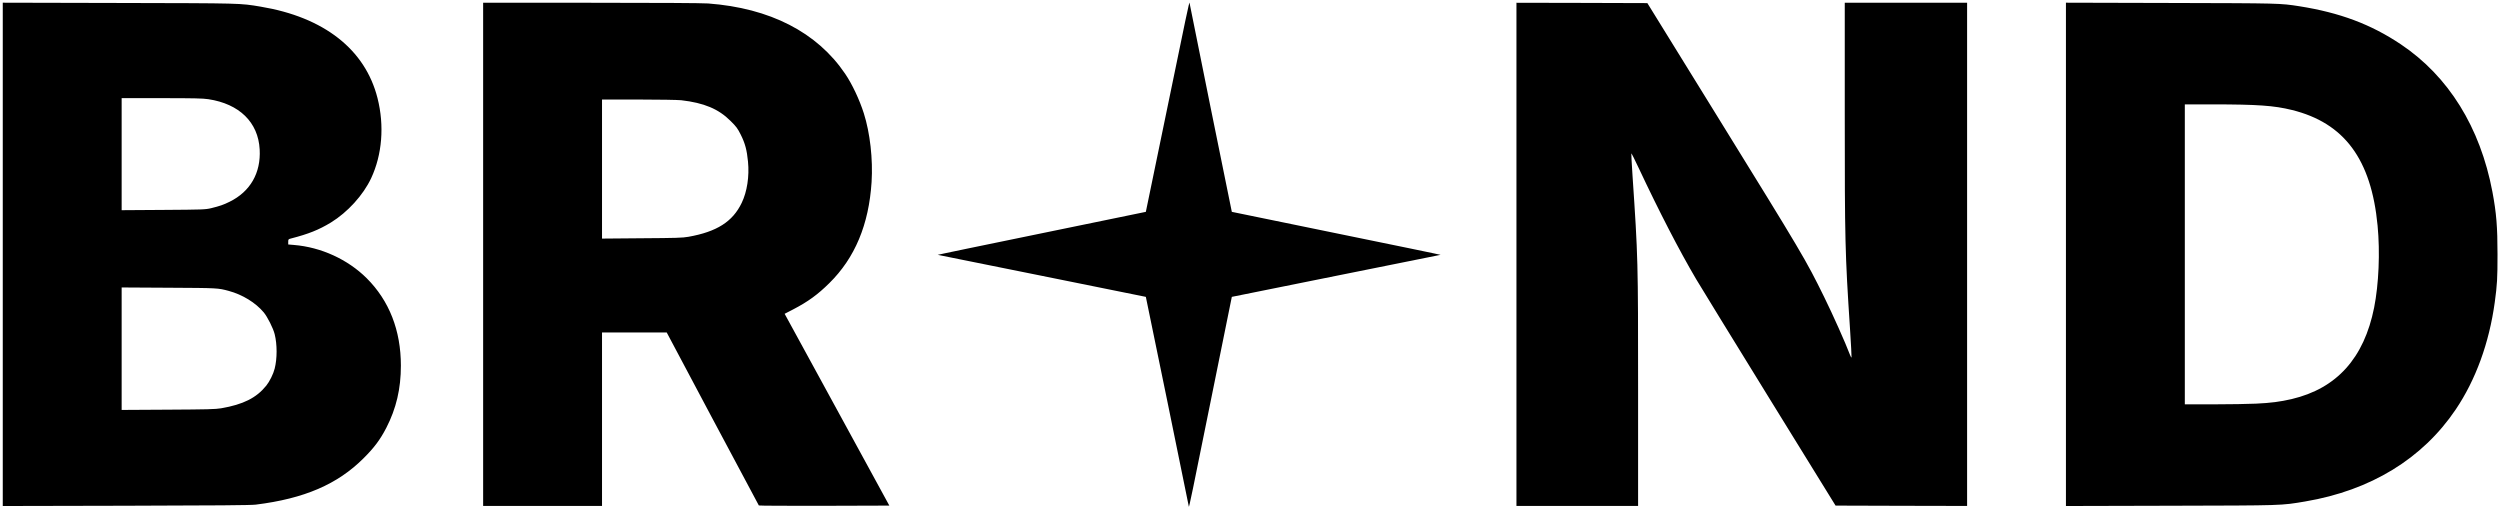
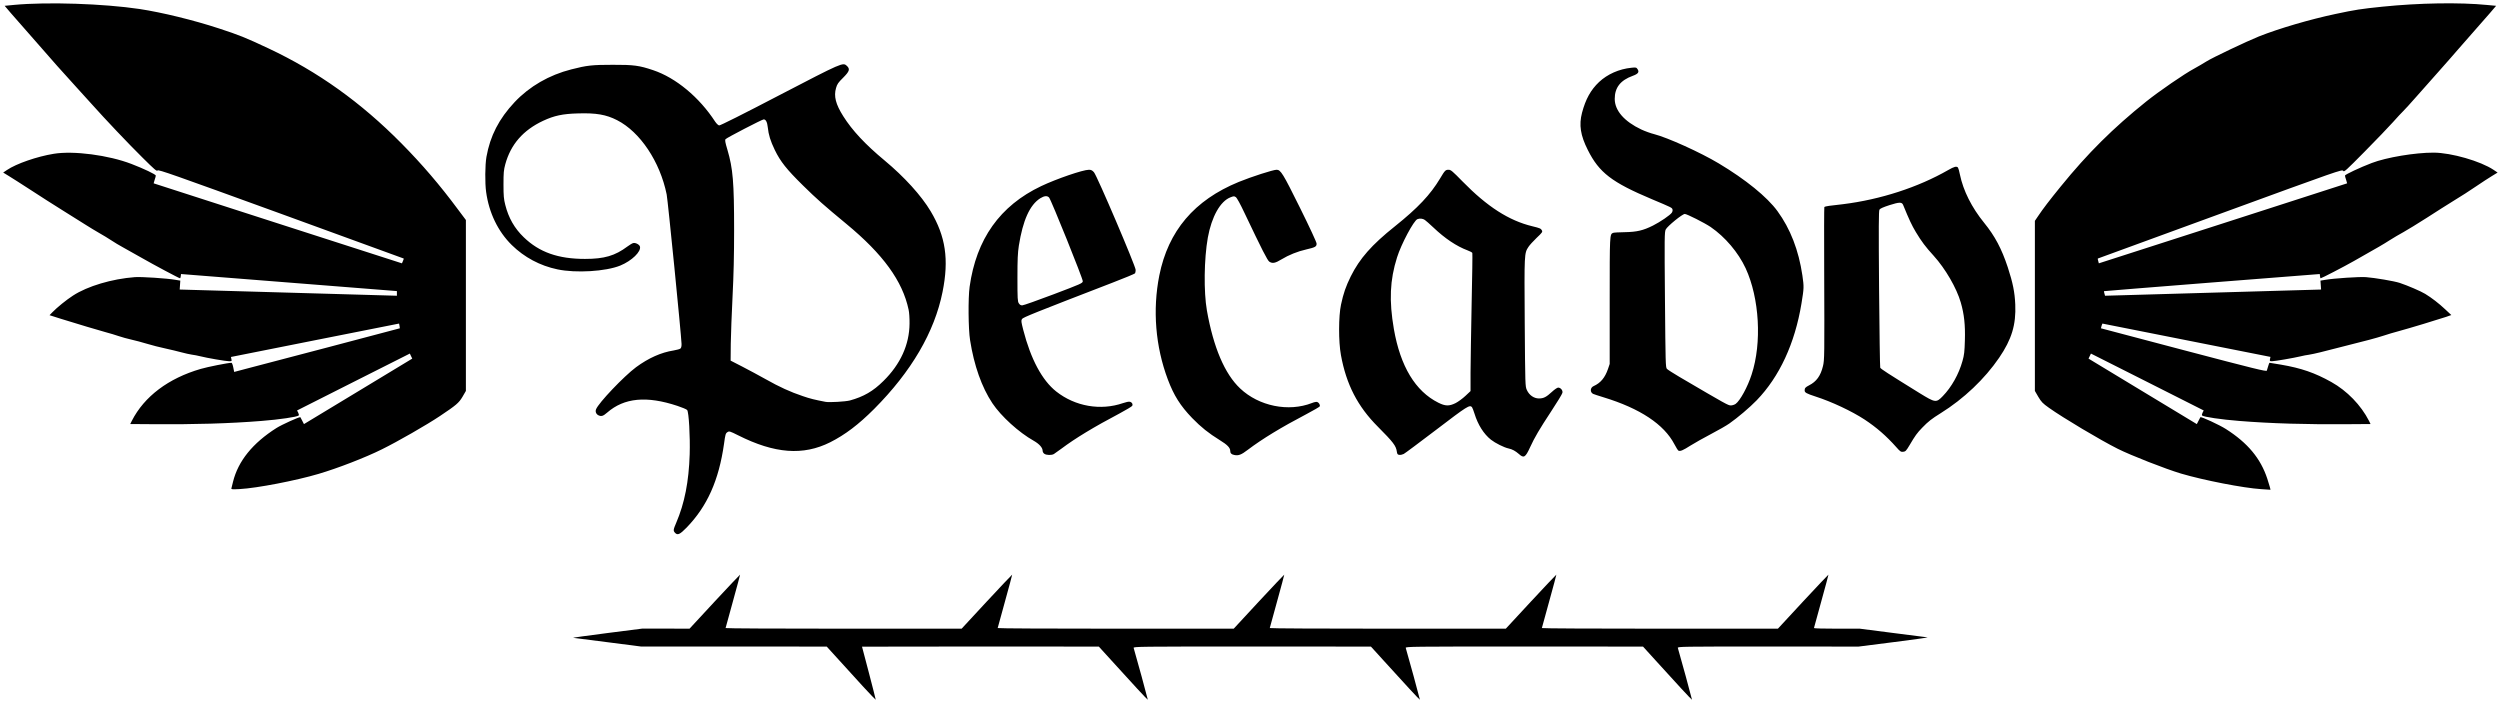
- <svg xmlns="http://www.w3.org/2000/svg" viewBox="0 0 3617 736">
-   <path fill="currentColor" fill-rule="evenodd" d="M1720 732.9C1720 731.9 1658 429.7 1657.8 429.5C1657.6 429.4 1590 415.7 1507.5 399.1C1425 382.5 1357.2 368.8 1356.7 368.7C1356.3 368.6 1423.8 354.6 1506.7 337.6C1589.7 320.6 1657.6 306.6 1657.8 306.5C1657.9 306.4 1672 238.4 1689 155.5C1715.3 27.4 1721 0.5 1721 4.1C1721 5.2 1782 306.3 1782.2 306.5C1782.4 306.6 1850.6 320.6 1933.7 337.6C2016.9 354.6 2084.7 368.6 2084.2 368.7C2083.8 368.8 2015.8 382.5 1933 399.1C1850.2 415.7 1782.4 429.4 1782.2 429.5C1782.1 429.6 1768.3 497.8 1751.5 581C1725.7 709 1720 736.5 1720 732.9ZM4 368L4 3.9L172.2 4.3C351.7 4.7 346.9 4.6 377 9.6C468.7 24.8 528.4 71.5 546.2 142C556.3 181.9 552.9 223.7 537 257.8C525.5 282.3 502.9 307.1 478.8 321.9C461.2 332.6 446.3 338.5 421.2 345C417.2 346 417 346.2 417 349.9L417 353.7L425.2 354.4C464.5 357.6 503.1 375.3 530.5 402.5C563.2 435.1 580 478.1 580 529C580 562.5 573.3 591 558.9 619C550.1 636 541.4 647.7 526 663C488.3 700.7 440.2 721.4 370 730.1C363.1 731 311.5 731.4 182.2 731.7L4 732.1L4 368ZM699 368L699 4L854.8 4C952.4 4 1015.7 4.4 1024.5 5C1114 11.7 1182.1 46.6 1222.8 106.8C1232.9 121.7 1243.5 144.2 1249.8 164C1258.8 192.4 1263.1 230.2 1261 263.5C1257.1 324.8 1236.9 373.2 1199.8 409.7C1183.1 426.2 1169.1 436.4 1147.8 447.5L1135.2 454L1184.8 544.8C1212 594.7 1246.1 657.1 1260.5 683.5L1286.7 731.5L1192.7 731.8C1140.9 731.9 1098.3 731.7 1097.9 731.3C1097.5 730.8 1067.4 674.4 1030.9 605.8L964.6 481L917.8 481L871 481L871 606.5L871 732L785 732L699 732L699 368ZM2194 368L2194 4L2288.7 4.2L2383.4 4.5L2483.2 166C2608.6 368.9 2612.3 375.1 2639.1 429.5C2651.7 455.1 2670.1 496.2 2676.6 513.5C2677.6 516.2 2678.6 517.8 2678.8 516.9C2679 515.9 2678 497.5 2676.6 475.9C2669.4 366.1 2669 348.8 2669 164.8L2669 4L2757.5 4L2846 4L2846 368L2846 732L2750.9 731.8L2655.7 731.5L2560.3 577C2507.9 492 2460 414.1 2454 403.9C2429.5 362.3 2400.4 305.9 2371.4 244.2C2365.4 231.4 2360.4 221.4 2360.2 221.9C2360 222.5 2360.8 236.8 2361.9 253.7C2369.9 372.3 2370 376.6 2370 564.8L2370 732L2282 732L2194 732L2194 368ZM2989 368L2989 3.9L3140.8 4.3C3299.7 4.7 3298.7 4.7 3326.5 9C3385.3 18.3 3430.2 35.1 3473.5 64.1C3542.5 110.3 3588.4 184.2 3606 277.4C3611.8 308.3 3613.4 328.1 3613.4 368C3613.4 402.8 3612.9 411.9 3609.4 437.5C3601.3 496.3 3581.9 549.5 3552.9 592.5C3504.8 663.8 3429.9 709.5 3335.3 725.5C3299.7 731.5 3304.9 731.3 3140.2 731.7L2989 732.1L2989 368ZM320 590.7C351.9 585.2 370.9 575.7 385.2 558C390 552.1 395.5 541 397.4 533.3C401.1 518.8 401.1 498.3 397.4 483.5C395.3 475 387 458.5 381.6 452C369.8 437.9 350.9 426.3 331 420.9C315.3 416.7 315.8 416.7 244.8 416.3L176 415.9L176 504.5L176 593.1L243.2 592.7C299.6 592.4 312 592.1 320 590.7ZM3264 584C3285.7 583 3299 581.2 3315.5 577.4C3380.8 562 3420.3 518.2 3434.9 445C3441.6 411.1 3443.6 365.1 3439.9 326.5C3430.8 230.5 3391.8 177.8 3315.9 159.1C3289.8 152.7 3266.6 151.1 3201.2 151L3161 151L3161 368L3161 585L3202.8 585C3225.7 585 3253.3 584.5 3264 584ZM996 342.6C1037.1 335.3 1060.1 320.7 1073.1 293.5C1080.9 277.3 1084.3 255.2 1082.2 233.8C1080.6 217.1 1078 207.4 1071.8 195C1067.2 185.8 1065.4 183.3 1057 175C1039.6 157.6 1018.6 148.8 985.5 145C980.5 144.5 953.3 144 923.8 144L871 144L871 244.6L871 345.2L928.8 344.7C977.3 344.4 988 344.1 996 342.6ZM305.5 301.2C318.1 298.1 323.3 296.3 332.2 291.9C362.1 277.2 377.6 250.2 375.7 216.2C373.6 176.9 346.3 150.3 301.4 143.5C293.5 142.3 279.8 142 233.8 142L176 142L176 223.1L176 304.1L236.2 303.7C293.8 303.3 296.9 303.2 305.5 301.2Z" />
+ <svg xmlns="http://www.w3.org/2000/svg" viewBox="0 0 3225 906">
+   <path fill="currentColor" fill-rule="evenodd" d="M1113.9 886.2C1105.4 876.9 1091.3 861.4 1082.5 851.7L1066.5 834.1L946.6 834L826.8 834L784.1 828.5C760.7 825.5 740.6 822.9 739.5 822.8C738.4 822.6 758 819.9 783 816.7L828.5 810.9L859 810.9L889.5 811L921.9 776C939.8 756.8 954.5 741.2 954.7 741.3C954.8 741.5 950.7 756.9 945.5 775.6C940.3 794.2 936 809.8 936 810.2C936 810.7 1004.5 811 1088.2 811L1240.5 811L1272.9 776C1290.8 756.8 1305.5 741.2 1305.7 741.3C1305.8 741.5 1301.7 756.9 1296.5 775.6C1291.3 794.2 1287 809.8 1287 810.2C1287 810.7 1355.5 811 1439.2 811L1591.5 811L1623.9 776C1641.8 756.8 1656.5 741.2 1656.7 741.3C1656.8 741.5 1652.7 756.9 1647.5 775.6C1642.3 794.2 1638 809.8 1638 810.2C1638 810.7 1706.5 811 1790.2 811L1942.5 811L1974.9 776C1992.8 756.8 2007.5 741.2 2007.7 741.3C2007.8 741.5 2003.7 756.9 1998.5 775.6C1993.3 794.2 1989 809.8 1989 810.2C1989 810.7 2057.5 811 2141.2 811L2293.5 811L2325.9 776C2343.8 756.8 2358.5 741.2 2358.7 741.3C2358.8 741.5 2354.7 756.9 2349.5 775.6C2344.3 794.2 2340 809.8 2340 810.2C2340 810.7 2353.3 811 2369.6 811L2399.2 811L2441.9 816.5C2465.3 819.5 2485.4 822.1 2486.5 822.2C2487.6 822.4 2468 825.1 2443 828.3L2397.5 834.1L2280.7 834C2169.9 834 2163.9 834.1 2164.4 835.8C2167 844.2 2182.9 902.5 2182.7 902.7C2182.4 903 2162.6 881.7 2135.5 851.7L2119.5 834.1L1966.2 834C1820.6 834 1812.9 834.1 1813.4 835.8C1816 844.2 1831.9 902.5 1831.7 902.7C1831.4 903 1811.6 881.7 1784.5 851.7L1768.5 834.1L1615.2 834C1469.6 834 1461.9 834.1 1462.4 835.8C1465 844.2 1480.9 902.5 1480.7 902.7C1480.4 903 1460.6 881.7 1433.5 851.7L1417.5 834.1L1264.8 834C1180.7 834 1112 834.1 1112 834.2C1112 834.4 1116.1 849.8 1121 868.4C1125.9 887.1 1129.8 902.5 1129.7 902.7C1129.5 902.8 1122.4 895.4 1113.9 886.2ZM870.7 687.2C868.3 684.6 868.5 683.3 872.4 674.2C883.1 649.2 888.6 621.3 889.7 586C890.4 563.1 888.6 531.3 886.4 528.9C885.5 527.9 879.9 525.6 873.9 523.6C834.2 510.4 805.3 513.1 783.3 532.2C778.2 536.6 776.1 537.4 772.6 536C769.2 534.7 767.6 531.2 768.9 528C772.1 519.7 805 485.2 820.5 473.7C836.7 461.8 852.9 454.6 869 452.1C873.1 451.4 877.1 450.3 877.9 449.5C878.8 448.6 879.3 446.4 879.2 443.6C878.6 430 861.6 259 860 250.8C851.4 208.5 825.7 170.1 796 155C781.9 147.8 769 145.6 745.8 146.3C725.8 146.8 714.9 149.2 700.7 155.8C674.8 167.9 658.8 186.3 651.8 212C649.8 219.4 649.5 222.8 649.5 238C649.5 252.7 649.9 256.9 651.8 264.3C656 281.1 663.8 294.7 675.7 306.1C695.7 325.4 720 334 754.6 334C779.6 334 793.3 330 809.5 317.9C812.2 315.9 815.5 313.9 816.7 313.6C819.5 312.7 824.6 315.3 825.5 317.9C827.5 324.4 815 336.5 800.1 342.6C781.3 350.2 742.9 352.5 719.2 347.5C696.6 342.8 676.3 331.9 660.2 316.1C642.4 298.6 630.8 274.6 627.1 247.6C625.5 236.2 625.7 212.8 627.5 202.4C632.3 175.3 643.7 153.2 663.9 131.7C683.1 111.4 708.3 96.8 737 89.5C757.2 84.3 763.9 83.6 790.5 83.6C817.6 83.5 824.7 84.5 842.5 90.5C871.8 100.3 902.1 125.4 922.6 157C924.4 159.6 926.5 161.6 927.7 161.8C929.1 162 958.6 147.2 1005.2 122.9C1086.8 80.5 1087.4 80.2 1092.5 85C1096.8 89.1 1095.9 92 1087.6 100.3C1081.3 106.5 1079.9 108.5 1078.5 113.5C1075.4 124.1 1078 134.4 1087.8 149.9C1099.3 168.2 1116.3 186.4 1141 206.9C1166.8 228.4 1188.5 252.3 1200.6 272.6C1219.9 305 1224.3 334.7 1215.9 376.5C1205.5 428.4 1175.7 479.3 1127.6 527.6C1107.4 547.8 1090.2 560.8 1071 570.5C1036.1 588 999.4 585.3 952.1 561.5C941.5 556.2 940.7 556 938.5 557.4C936 559 935.7 560.1 934 572.5C927.3 619.6 912.4 653 885.8 680.5C877 689.5 874 690.9 870.7 687.2ZM298.5 630C298.7 629.2 299.7 625.4 300.6 621.5C307.2 594.8 325.9 571.6 356.7 552.1C363.5 547.8 386.7 537.3 387.5 538.2C387.6 538.4 388.7 540.4 389.9 542.8L392.1 547.1L395.9 544.8C398 543.5 429.4 524.5 465.7 502.6L531.8 462.6L530.2 459.3L528.7 456.1L455.9 492.8L383.2 529.5L384.7 532.4C385.5 533.9 385.8 535.6 385.3 536C383.3 537.8 360.5 541.2 337.5 543C296.8 546.3 249.7 547.7 196.2 547.2L168 547L170.1 542.8C186.1 511.5 217.2 488 258.9 475.9C267.6 473.3 294.4 468 298.6 468C299.2 468 300.3 470.6 300.9 473.9L302.1 479.8L316.8 475.9C324.9 473.7 372.9 461.1 423.5 447.9C474.1 434.6 515.6 423.6 515.8 423.5C515.9 423.4 515.7 422 515.4 420.4L514.8 417.4L406.4 438.9L297.9 460.5L298.5 463.2C299.1 465.9 299 466 295.6 466C291.5 466 267 461.8 258.4 459.6C255.2 458.8 250.2 457.8 247.5 457.5C244.8 457.1 238.7 455.8 234 454.5C229.3 453.2 220 451 213.2 449.5C206.5 448.1 195.9 445.4 189.7 443.5C183.5 441.6 174.4 439.2 169.5 438.1C164.6 437 157.2 435 153.2 433.6C149.2 432.2 141.5 429.9 136.2 428.5C125.6 425.6 102 418.5 78.7 411.3L63.9 406.6L67.7 402.7C73.7 396.5 85.8 386.7 94.2 381.3C112.9 369.1 144.6 359.7 174 357.5C182.5 356.9 215 359 226.5 361C229.8 361.5 232.5 362 232.6 362C232.6 362 232.4 364.6 232.2 367.8L231.8 373.5L371.9 377.5L512 381.5L512 378.5L512 375.5L372.8 364.5L233.5 353.5L233.2 356.2C233 357.8 232.6 359 232.3 359C231 359 198.4 341.6 182.7 332.6C173.8 327.5 162.9 321.4 158.5 319C154.1 316.6 147.3 312.6 143.5 310C139.7 307.5 132.7 303.2 128 300.6C123.3 297.9 115.5 293.2 110.5 290C105.5 286.8 92.3 278.5 81 271.5C69.7 264.5 51.1 252.6 39.5 245C27.9 237.5 15.3 229.4 11.3 227L4.1 222.6L9 219.3C21.1 211.1 47.8 201.9 69.3 198.4C94.9 194.2 140 200.1 169.6 211.5C185.3 217.5 201 225 201 226.5C201 227.2 200.3 229.7 199.5 232C198.7 234.4 198.1 236.4 198.2 236.5C198.4 236.6 270.5 259.9 358.5 288.2L518.5 339.7L519.8 336.7C520.5 335.1 521 333.6 520.8 333.5C520.6 333.4 449.4 307.4 362.5 275.8C223 225.1 204.4 218.5 203.3 219.9C202.3 221.3 199.5 218.9 183.5 203C165.7 185.4 135.8 153.9 118.5 134.5C114.1 129.6 105.3 119.9 99 113C86.6 99.6 60.2 69.9 50.5 58.5C47.2 54.6 39.6 45.9 33.4 39C27.3 32.1 18.6 22.2 14.1 17L6 7.5L18.3 6.3C61.2 2.3 133.4 4.7 180 11.6C208.9 16 249.6 25.9 282.5 36.7C308.5 45.2 316.5 48.4 346.3 62.4C410.1 92.4 465.5 132 517.8 184.9C544.4 211.8 567.6 238.9 590.8 270.2L601 283.8L601 394.1L601 504.3L596.6 511.9C591.9 519.8 588.6 522.6 567.5 536.7C550.3 548.2 513.2 569.5 492.5 579.7C471.4 590.2 435.5 604.1 411 611.3C381.7 620 331.4 629.7 309.3 630.9C299.6 631.4 298.1 631.3 298.5 630ZM2917 631C2894.3 629.6 2842.5 619.5 2813.5 610.9C2793.7 605 2748.7 587.4 2731.8 578.9C2709.6 567.8 2661 538.8 2643.2 526.1C2635 520.3 2633.4 518.6 2629.4 511.9L2625 504.3L2625 394.6L2625 284.9L2629.2 278.7C2635.4 269.4 2643.9 258.3 2658.4 240.5C2693.1 197.8 2725.8 165.3 2768.7 130.9C2785.1 117.8 2817.9 95.2 2830.5 88.5C2835.4 85.8 2842.6 81.6 2846.4 79.2C2853.9 74.4 2898.8 53.1 2914 47C2939.9 36.7 2980.2 24.9 3012.9 18C3038.8 12.5 3045.4 11.5 3073.5 8.6C3120.5 3.8 3173 2.9 3208.2 6.4L3220 7.5L3211.9 17C3207.4 22.2 3198.7 32.1 3192.6 39C3186.4 45.9 3177.2 56.5 3172 62.5C3166.8 68.5 3155.6 81.4 3147 91C3138.5 100.6 3125.1 115.7 3117.3 124.5C3109.6 133.3 3101.8 141.8 3100 143.5C3098.2 145.2 3092.4 151.4 3087 157.5C3081.6 163.6 3065.2 180.6 3050.5 195.5C3025.7 220.6 3023.8 222.3 3022.7 220.4C3021.5 218.3 3017.5 219.7 2864 275.8C2777.4 307.4 2706.4 333.4 2706.2 333.5C2706 333.7 2706.2 335.1 2706.7 336.7L2707.5 339.7L2867.5 288.2C2955.5 259.9 3027.6 236.6 3027.8 236.5C3027.9 236.4 3027.3 234.4 3026.5 232C3025.7 229.7 3025 227.2 3025 226.5C3025 225.2 3044.5 216 3059.5 210.3C3078.5 203 3115.7 196.8 3139.5 196.9C3162.2 197 3200 207.9 3216.7 219.1L3221.9 222.6L3214.7 227C3210.7 229.4 3201.4 235.5 3194 240.5C3186.6 245.6 3174 253.7 3166 258.5C3158 263.4 3142.1 273.5 3130.5 281C3118.9 288.4 3105.4 296.7 3100.5 299.4C3095.6 302.1 3087.4 306.8 3082.5 310C3073.9 315.5 3069.8 317.9 3036.6 336.7C3023.4 344.2 2994.8 359 2993.6 359C2993.3 359 2993 357.8 2992.8 356.2L2992.5 353.5L2853.5 364.4C2777.1 370.4 2714.4 375.5 2714.2 375.6C2714 375.7 2714.2 377.1 2714.7 378.6L2715.5 381.5L2854.9 377.5L2994.2 373.5L2993.8 367.8C2993.6 364.6 2993.4 362 2993.4 362C2993.5 362 2996.2 361.5 2999.5 361C3011.1 359 3043.5 356.9 3052 357.5C3063.8 358.4 3088.4 362.6 3095.5 364.9C3105.5 368.2 3122.8 375.6 3128.5 379.1C3136.7 384.1 3146 391.2 3154.5 399.2L3162.2 406.4L3155.4 408.8C3145 412.3 3108 423.5 3095 427C3088.7 428.7 3079.4 431.4 3074.5 433.1C3065.2 436.1 3051.8 439.7 3020.5 447.5C3010.6 450 2998.2 453.1 2993 454.5C2987.8 455.8 2981.2 457.2 2978.5 457.6C2975.8 457.9 2970.8 458.9 2967.6 459.7C2959.3 461.7 2934.6 466 2930.8 466C2928 466 2927.8 465.8 2928.3 463.2L2928.9 460.4L2820.5 438.9L2712.1 417.4L2711 420.3C2710.5 422 2710.1 423.4 2710.2 423.5C2710.4 423.6 2758.4 436.3 2817 451.7C2908.9 475.9 2923.6 479.5 2924.2 478.1C2924.6 477.2 2925.4 474.6 2926 472.2C2926.6 469.9 2927.4 468 2927.8 468C2928.2 468 2934.8 469.1 2942.5 470.4C2968.7 474.9 2986.1 480.9 3007.4 492.8C3027.8 504.2 3045.6 522.6 3056 542.9L3058 547L3029.8 547.2C2976.5 547.7 2929 546.3 2888.5 543C2865.5 541.2 2842.7 537.8 2840.7 536C2840.2 535.6 2840.5 533.9 2841.3 532.4L2842.8 529.5L2770.1 492.8L2697.3 456.1L2695.8 459.3L2694.2 462.6L2760.3 502.6C2796.6 524.5 2828 543.5 2830.1 544.8L2833.9 547.1L2836.1 542.8C2837.3 540.4 2838.4 538.4 2838.5 538.2C2839.4 537.2 2863.1 548.1 2871.5 553.5C2899.6 571.4 2916.2 591.4 2924.8 617.5C2927.7 626.5 2929.3 632.1 2928.8 631.8C2928.6 631.7 2923.3 631.4 2917 631ZM1959.3 585.6C1954.8 581.7 1950.8 579.5 1946 578.5C1940.3 577.3 1928.9 571.6 1923.3 567.2C1914 559.8 1906.5 547.9 1902.1 533.6C1900.9 529.8 1899.5 526.1 1898.9 525.3C1896 521.8 1892.8 523.8 1853.1 554.1C1831.4 570.6 1812.4 584.8 1810.8 585.6C1809.2 586.4 1806.7 587 1805.2 586.8C1802.9 586.5 1802.4 585.9 1801.9 582.5C1800.9 575.1 1797.2 570.3 1777.5 550.5C1751.3 524.3 1736.7 495.9 1729.8 458C1726.6 440.8 1726.7 407.8 1729.9 393C1733 378.4 1736.2 369.3 1742.5 356.5C1754 333.5 1769.3 316 1799.5 291.9C1829 268.3 1845.2 251.1 1857.6 230.4C1863.9 219.8 1864.7 219 1868.6 219C1871.6 219 1873.5 220.6 1886.7 234.1C1918.5 266.6 1946.5 284.6 1976.8 291.9C1986.7 294.3 1987.8 294.8 1989.1 297.3C1990.1 299.1 1989.3 300.2 1982.2 306.9C1977.8 311.1 1973.1 316.3 1971.7 318.5C1966.3 326.8 1966.3 326.6 1966.9 416C1967.5 497.8 1967.5 498.5 1969.7 503.2C1972.7 509.8 1978.8 514 1985.2 514C1991.3 514 1994.6 512.3 2002.1 505.4C2005.3 502.4 2008.9 500 2010 500C2013.3 500 2016.3 503.7 2015.5 506.8C2015.2 508.3 2008.7 519 2001.1 530.5C1985.8 553.8 1979.6 564.3 1973.8 577C1967.7 590.3 1965.7 591.4 1959.3 585.6ZM1592.1 586.9C1588.5 586.2 1587 584.6 1587 581.7C1587 577.6 1583.2 573.7 1573.7 567.9C1558.9 558.7 1549.5 551.2 1537.9 539.3C1522.6 523.4 1514.3 510.2 1506.5 489.5C1490.5 446.9 1486.7 399.8 1495.5 355.4C1507 297.9 1540.6 258.2 1598 234.7C1614.4 228 1642.3 219 1646.8 219C1652.1 219 1654.9 223.5 1676.8 267.7C1689.7 293.7 1698.3 312.3 1698.4 314.2C1698.5 318.1 1696.8 319.1 1685 321.8C1673.9 324.3 1662.5 328.9 1653.1 334.6C1645.1 339.5 1641.5 340.2 1637.5 337.6C1635 336 1628.4 323 1605.4 274.7C1600 263.2 1595.6 255.2 1594.2 254.3C1592.2 252.9 1591.5 252.9 1587.4 254.5C1574.2 259.5 1563 279.5 1558.1 306.5C1553.2 334.1 1552.7 376.5 1556.9 400.5C1565.3 448.1 1579.9 482.4 1599.8 501.1C1624 524 1662.2 531.7 1692.4 519.9C1695 518.8 1698.1 518.2 1699.1 518.5C1701.4 519.3 1703.2 522.3 1702.5 524.2C1702.2 524.9 1694.6 529.3 1685.7 534C1652.7 551.3 1628.4 566.1 1609.6 580.3C1601.3 586.7 1597.5 588.1 1592.1 586.9ZM1347.2 585.4C1346 584.6 1345 582.9 1345 581.6C1345 577.5 1340.7 572.7 1333.5 568.6C1314.4 557.9 1291.4 537 1280.2 520.2C1266.4 499.5 1256.5 471.4 1251.4 438.8C1249.1 424.6 1248.8 384.4 1250.8 370C1259.4 308.4 1289.9 265.4 1343.1 240.1C1362.9 230.7 1397 219 1404.7 219C1407.5 219 1409 219.7 1411.2 222.2C1415.1 226.5 1465 343.4 1465 348.2C1465 350 1464.6 352 1464.2 352.6C1463.8 353.2 1450.7 358.7 1435 364.7C1334.5 403.5 1319.8 409.4 1318.4 411.5C1317.1 413.5 1317.3 415 1320 425.6C1329.7 463.3 1344.3 490.6 1362.5 505C1386.9 524.3 1419.8 530 1448.7 520C1452.2 518.8 1455.9 518 1457.1 518.2C1460.1 518.6 1461.8 521.5 1460.5 523.6C1459.9 524.5 1452.7 528.8 1444.5 533.2C1411.3 550.7 1386.9 565.5 1369.2 578.8C1365 581.9 1360.6 585 1359.5 585.7C1356.7 587.4 1349.9 587.3 1347.2 585.4ZM2446.2 576.8C2433.3 562.3 2420.6 551.3 2405.3 541.2C2388.8 530.4 2363.1 518.3 2342 511.5C2330.3 507.7 2328 506.4 2328 503.7C2328 500.6 2328.9 499.6 2333.7 497.1C2343.2 492.3 2348.6 484.8 2351.6 472.4C2353.6 464.2 2353.6 460.2 2353.2 348.3C2353 304.2 2353.1 267.7 2353.4 267.1C2353.8 266.6 2356.6 265.9 2359.8 265.5C2362.9 265.2 2370.9 264.3 2377.5 263.4C2425.9 257.4 2474.4 241.6 2513.1 219.4C2520.9 214.9 2524 214.1 2525.8 216.2C2526.3 216.9 2527.5 220.9 2528.3 225.2C2532.6 246 2543.5 267.7 2559.6 287.5C2573.5 304.6 2582.1 320.8 2590.1 345C2596.6 364.9 2599 376.9 2599.7 392.8C2600.8 418.9 2595.1 437.8 2578.9 461.5C2560.2 488.9 2533.2 514.5 2503.5 533C2491.8 540.3 2487.5 543.6 2479.6 551.8C2473 558.6 2470.5 562.1 2463.5 574C2458.9 581.7 2458.1 582.5 2455.1 582.8C2452.1 583.1 2451.2 582.5 2446.2 576.8ZM2165.3 581.4C2164.6 581.1 2162.2 577.4 2160 573.1C2146.6 547.4 2115.7 526.9 2068.5 512.5C2061.9 510.5 2055.9 508.5 2055.1 508.1C2050.9 505.9 2051.3 500.1 2055.7 498.1C2064.7 494.1 2070.4 487.3 2074.3 476L2076.5 469.5L2076.5 387.9C2076.5 301.8 2076.5 302.3 2080.9 300.4C2081.8 300 2088.6 299.6 2096 299.5C2111.5 299.2 2119.5 297.4 2132.3 291C2141.7 286.3 2154.7 277.4 2156.7 274.3C2157.5 273.1 2157.9 271.2 2157.5 270.1C2156.8 267.9 2156.7 267.8 2131 257C2079.2 235.2 2062.9 222.7 2048.3 193.5C2038.8 174.7 2036.7 161.2 2040.8 145.5C2045.4 128 2052.1 115.9 2062.8 105.8C2073.6 95.7 2088.6 89 2104.6 87.4C2110.5 86.8 2110.9 86.9 2112.5 89.3C2114.9 93 2113.2 95.3 2106.3 97.8C2090.3 103.6 2083 113 2083 127.6C2083 142.6 2095.3 156.7 2117.4 167.1C2122.1 169.3 2129.6 172 2134.1 173.1C2151.2 177.5 2193.5 196.6 2217.2 210.8C2252 231.6 2279.6 254.1 2292.9 272.3C2309.6 295.2 2320.3 322.8 2325.1 355.4C2327.2 370.3 2327.2 371.2 2323.9 391.5C2315.4 443.1 2295.5 486 2266.1 516.4C2257 525.8 2241.5 538.9 2230.9 546.3C2227.4 548.8 2216.8 554.9 2207.4 559.8C2198 564.7 2186 571.5 2180.7 574.8C2171.3 580.8 2167.7 582.4 2165.3 581.4ZM1877.7 520C1881 518.3 1886.7 514.2 1890.4 510.7L1897 504.5L1897 480.5C1897.1 467.3 1897.7 427.5 1898.4 392.1C1899.2 356.6 1899.6 327 1899.3 326.3C1899 325.6 1896.3 324.1 1893.2 323C1879 317.7 1863.9 307.6 1849 293.4C1844.3 289 1839.4 284.6 1838 283.7C1835.5 281.9 1831.4 281.5 1828.5 282.7C1823.8 284.4 1807.5 315 1802.2 332C1792.9 361.4 1791.8 387.8 1798.1 424.5C1806.5 472.6 1825.8 504.7 1855.5 519.5C1864.5 524 1869.4 524.1 1877.7 520ZM2239 521C2244.7 516.9 2254.4 499.3 2259.6 483.1C2273 442.4 2269.7 384.7 2251.9 346.1C2242.4 325.7 2225.5 305.7 2206.7 292.8C2199 287.6 2176.1 276 2173.4 276C2170.2 276 2150.9 291.8 2148.8 296C2147.2 299.3 2147.1 305.5 2147.8 386.7C2148.5 468.5 2148.6 473.9 2150.3 475.8C2151.3 476.9 2158.5 481.5 2166.3 486.1C2227.3 521.9 2229.3 523 2232.8 523C2234.6 523 2237.5 522.1 2239 521ZM1096.4 516.6C1114.1 511.7 1126.3 504.7 1139.6 491.5C1161.6 469.9 1173.1 444.5 1173.3 417.5C1173.4 410.9 1172.9 402.8 1172.1 399.5C1164.3 362.5 1139.1 327.9 1091.9 288.9C1063.1 265.1 1053.8 256.9 1035.7 239.1C1014.7 218.4 1006.8 208.5 999.5 193.5C993.8 181.6 991.5 174.2 990.4 164C989.7 157.5 987.9 154 985.2 154C983.2 154 937.5 177.7 936 179.5C935 180.7 935.4 183.3 938.4 193.3C945.5 217.5 947 234.9 947 296.7C947 329.6 946.4 354.5 945 382.3C943.9 403.9 942.9 431.3 942.7 443.3L942.5 465.2L957.5 472.9C965.8 477.2 979.4 484.5 987.8 489.2C1005.3 499.1 1019.7 505.7 1035.6 511C1045.1 514.3 1051 515.7 1065 518.4C1070 519.3 1090.6 518.1 1096.4 516.6ZM2506.2 511C2517.5 499.4 2526.9 482.6 2531.6 465.7C2533.8 458 2534.3 453.7 2534.7 439C2535.3 419.3 2533.8 405.4 2529.4 390.2C2524 371.5 2509.6 346.7 2494.5 330C2483.8 318.3 2478.9 311.7 2471.4 299.3C2466 290.2 2463 283.8 2455 264.3C2453.4 260.5 2450.1 260.6 2437.5 264.6C2429.5 267.2 2425.4 269 2424.5 270.4C2423.5 272.1 2423.4 291.8 2424 372.5C2424.5 427.5 2425.1 473.3 2425.5 474.3C2426.2 475.9 2434.4 481.2 2476.4 507.2C2496.6 519.6 2497.7 519.8 2506.2 511ZM1359 379.7C1394.8 366.1 1396.5 365.4 1396.8 362.8C1397.1 359.9 1356 257.8 1353.3 254.8C1351 252.2 1347 252.6 1341.9 255.8C1328.4 264.4 1319.5 284.2 1314.3 317C1312.9 326.2 1312.5 334.4 1312.5 358.5C1312.5 385.6 1312.7 388.9 1314.3 391.3C1315.5 393.2 1316.9 394 1318.8 393.9C1320.3 393.9 1338.4 387.5 1359 379.7Z" />
</svg>
